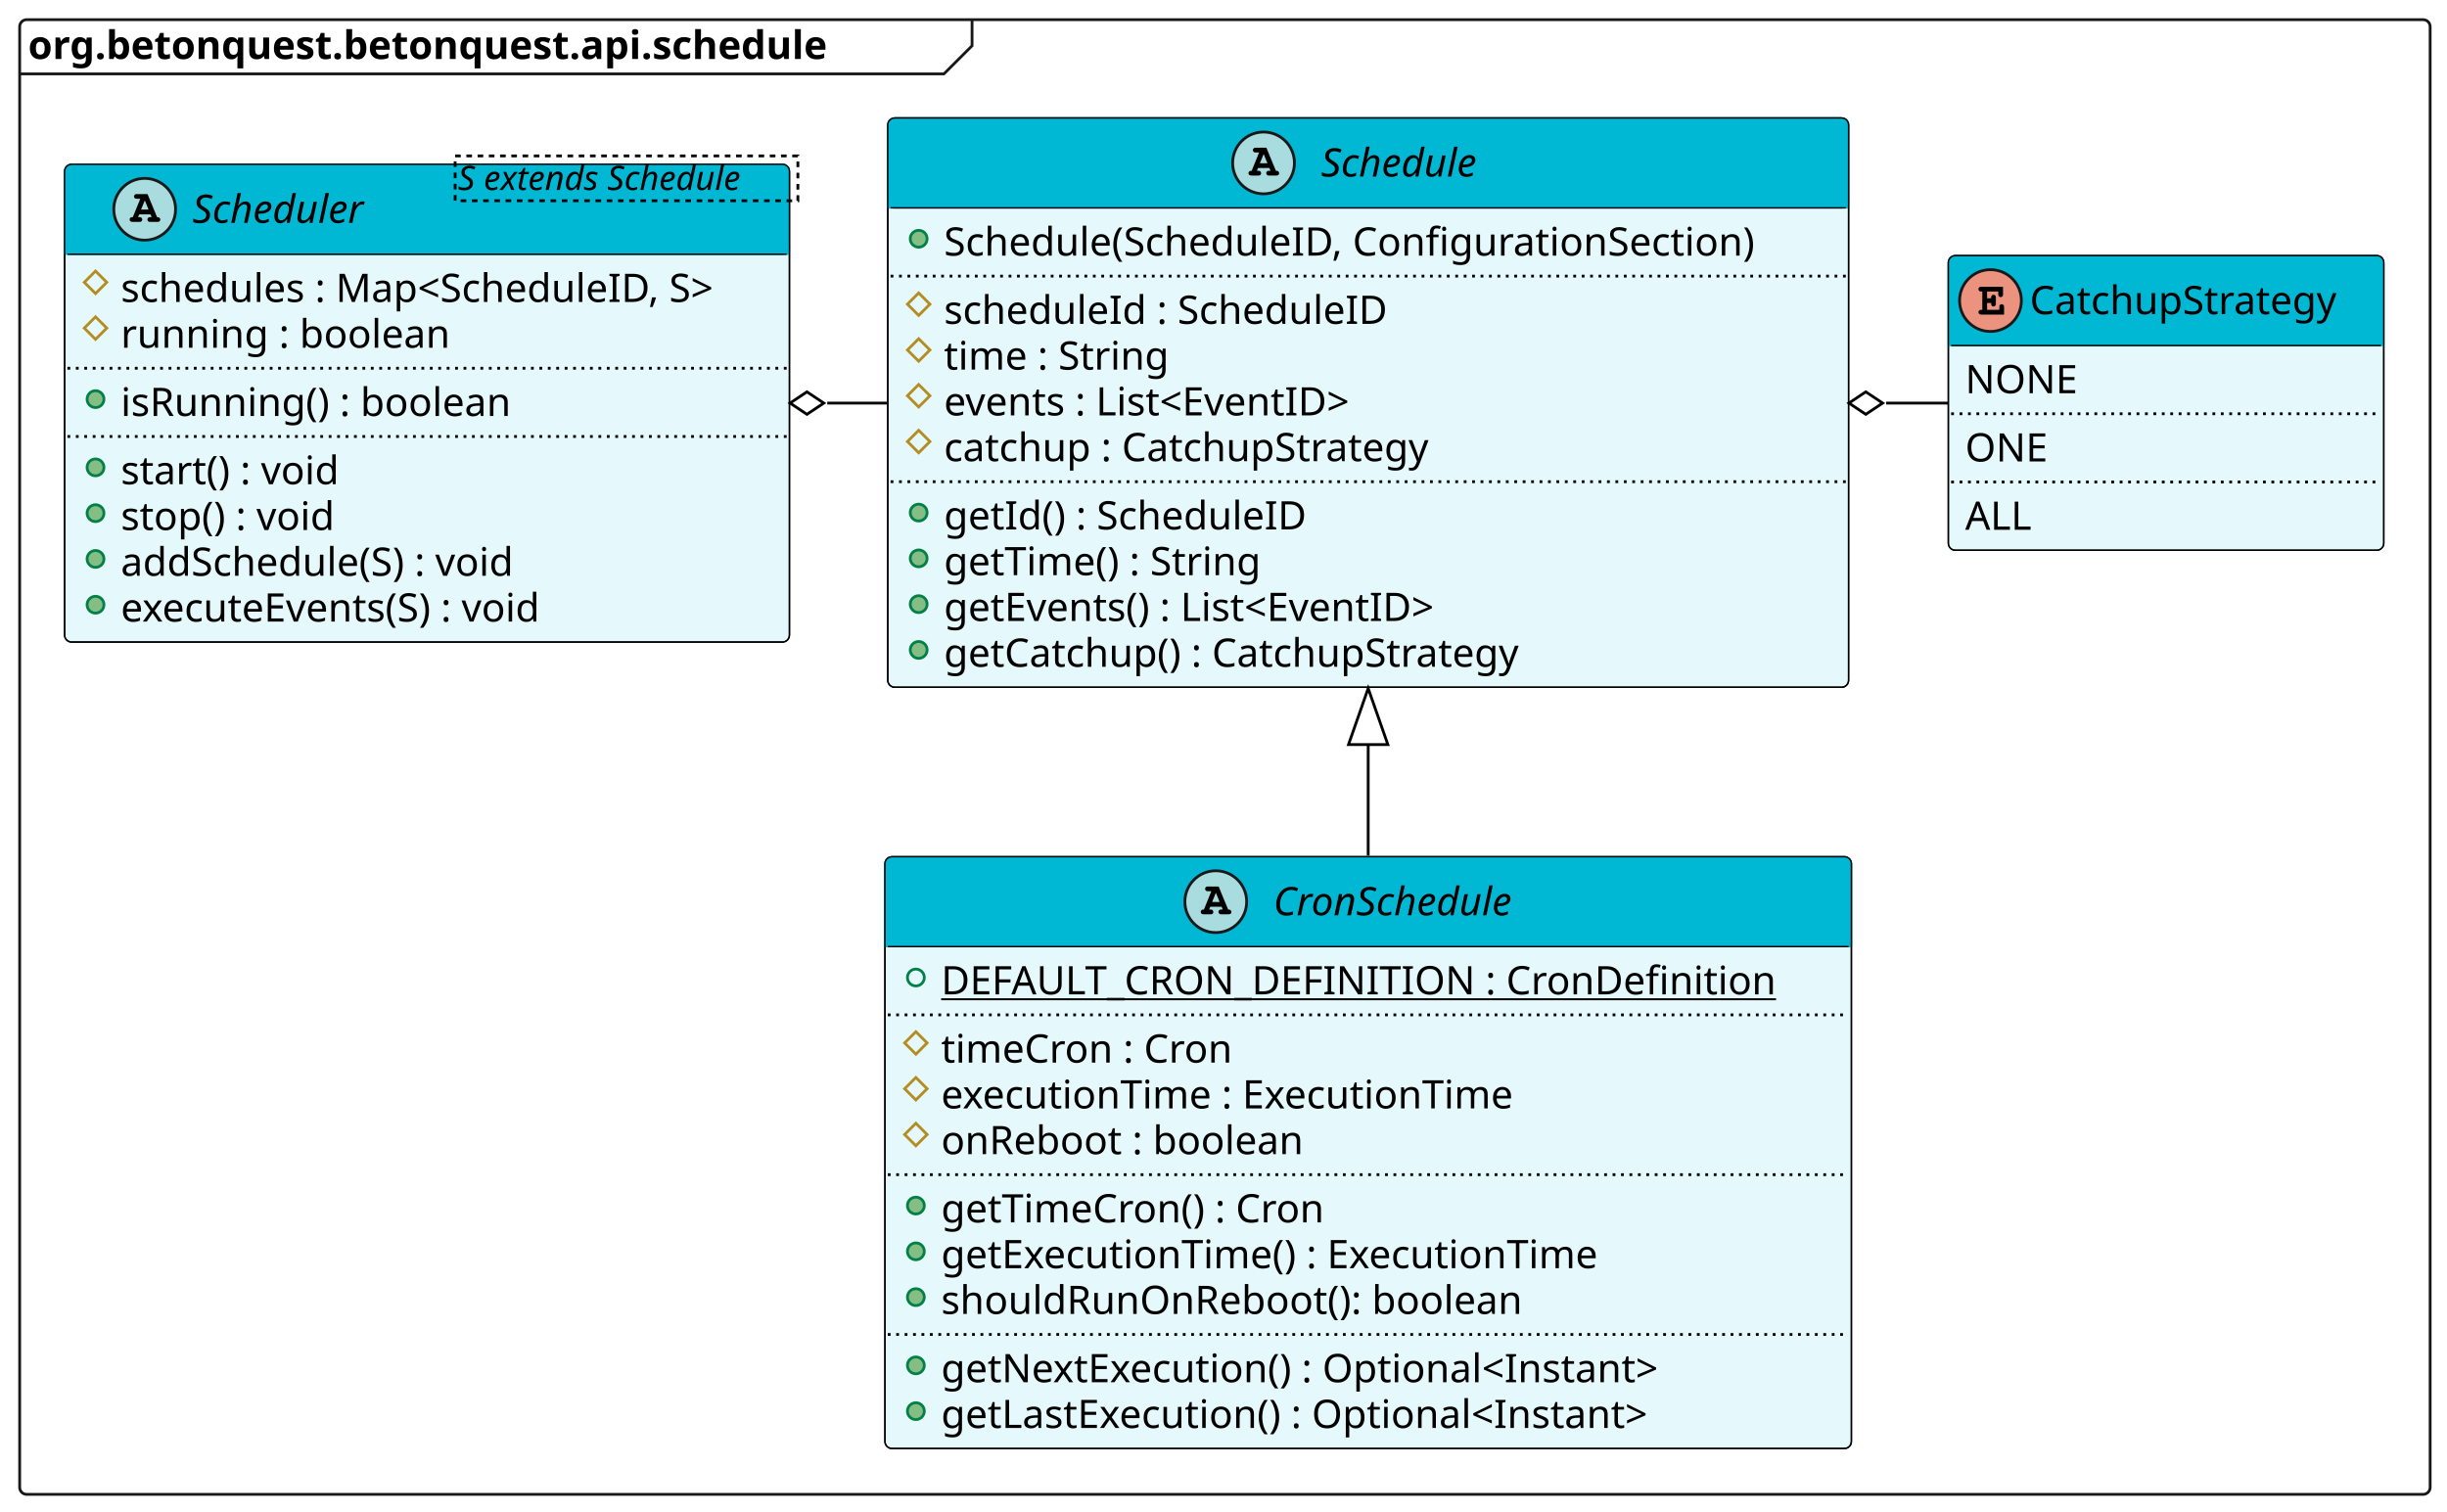
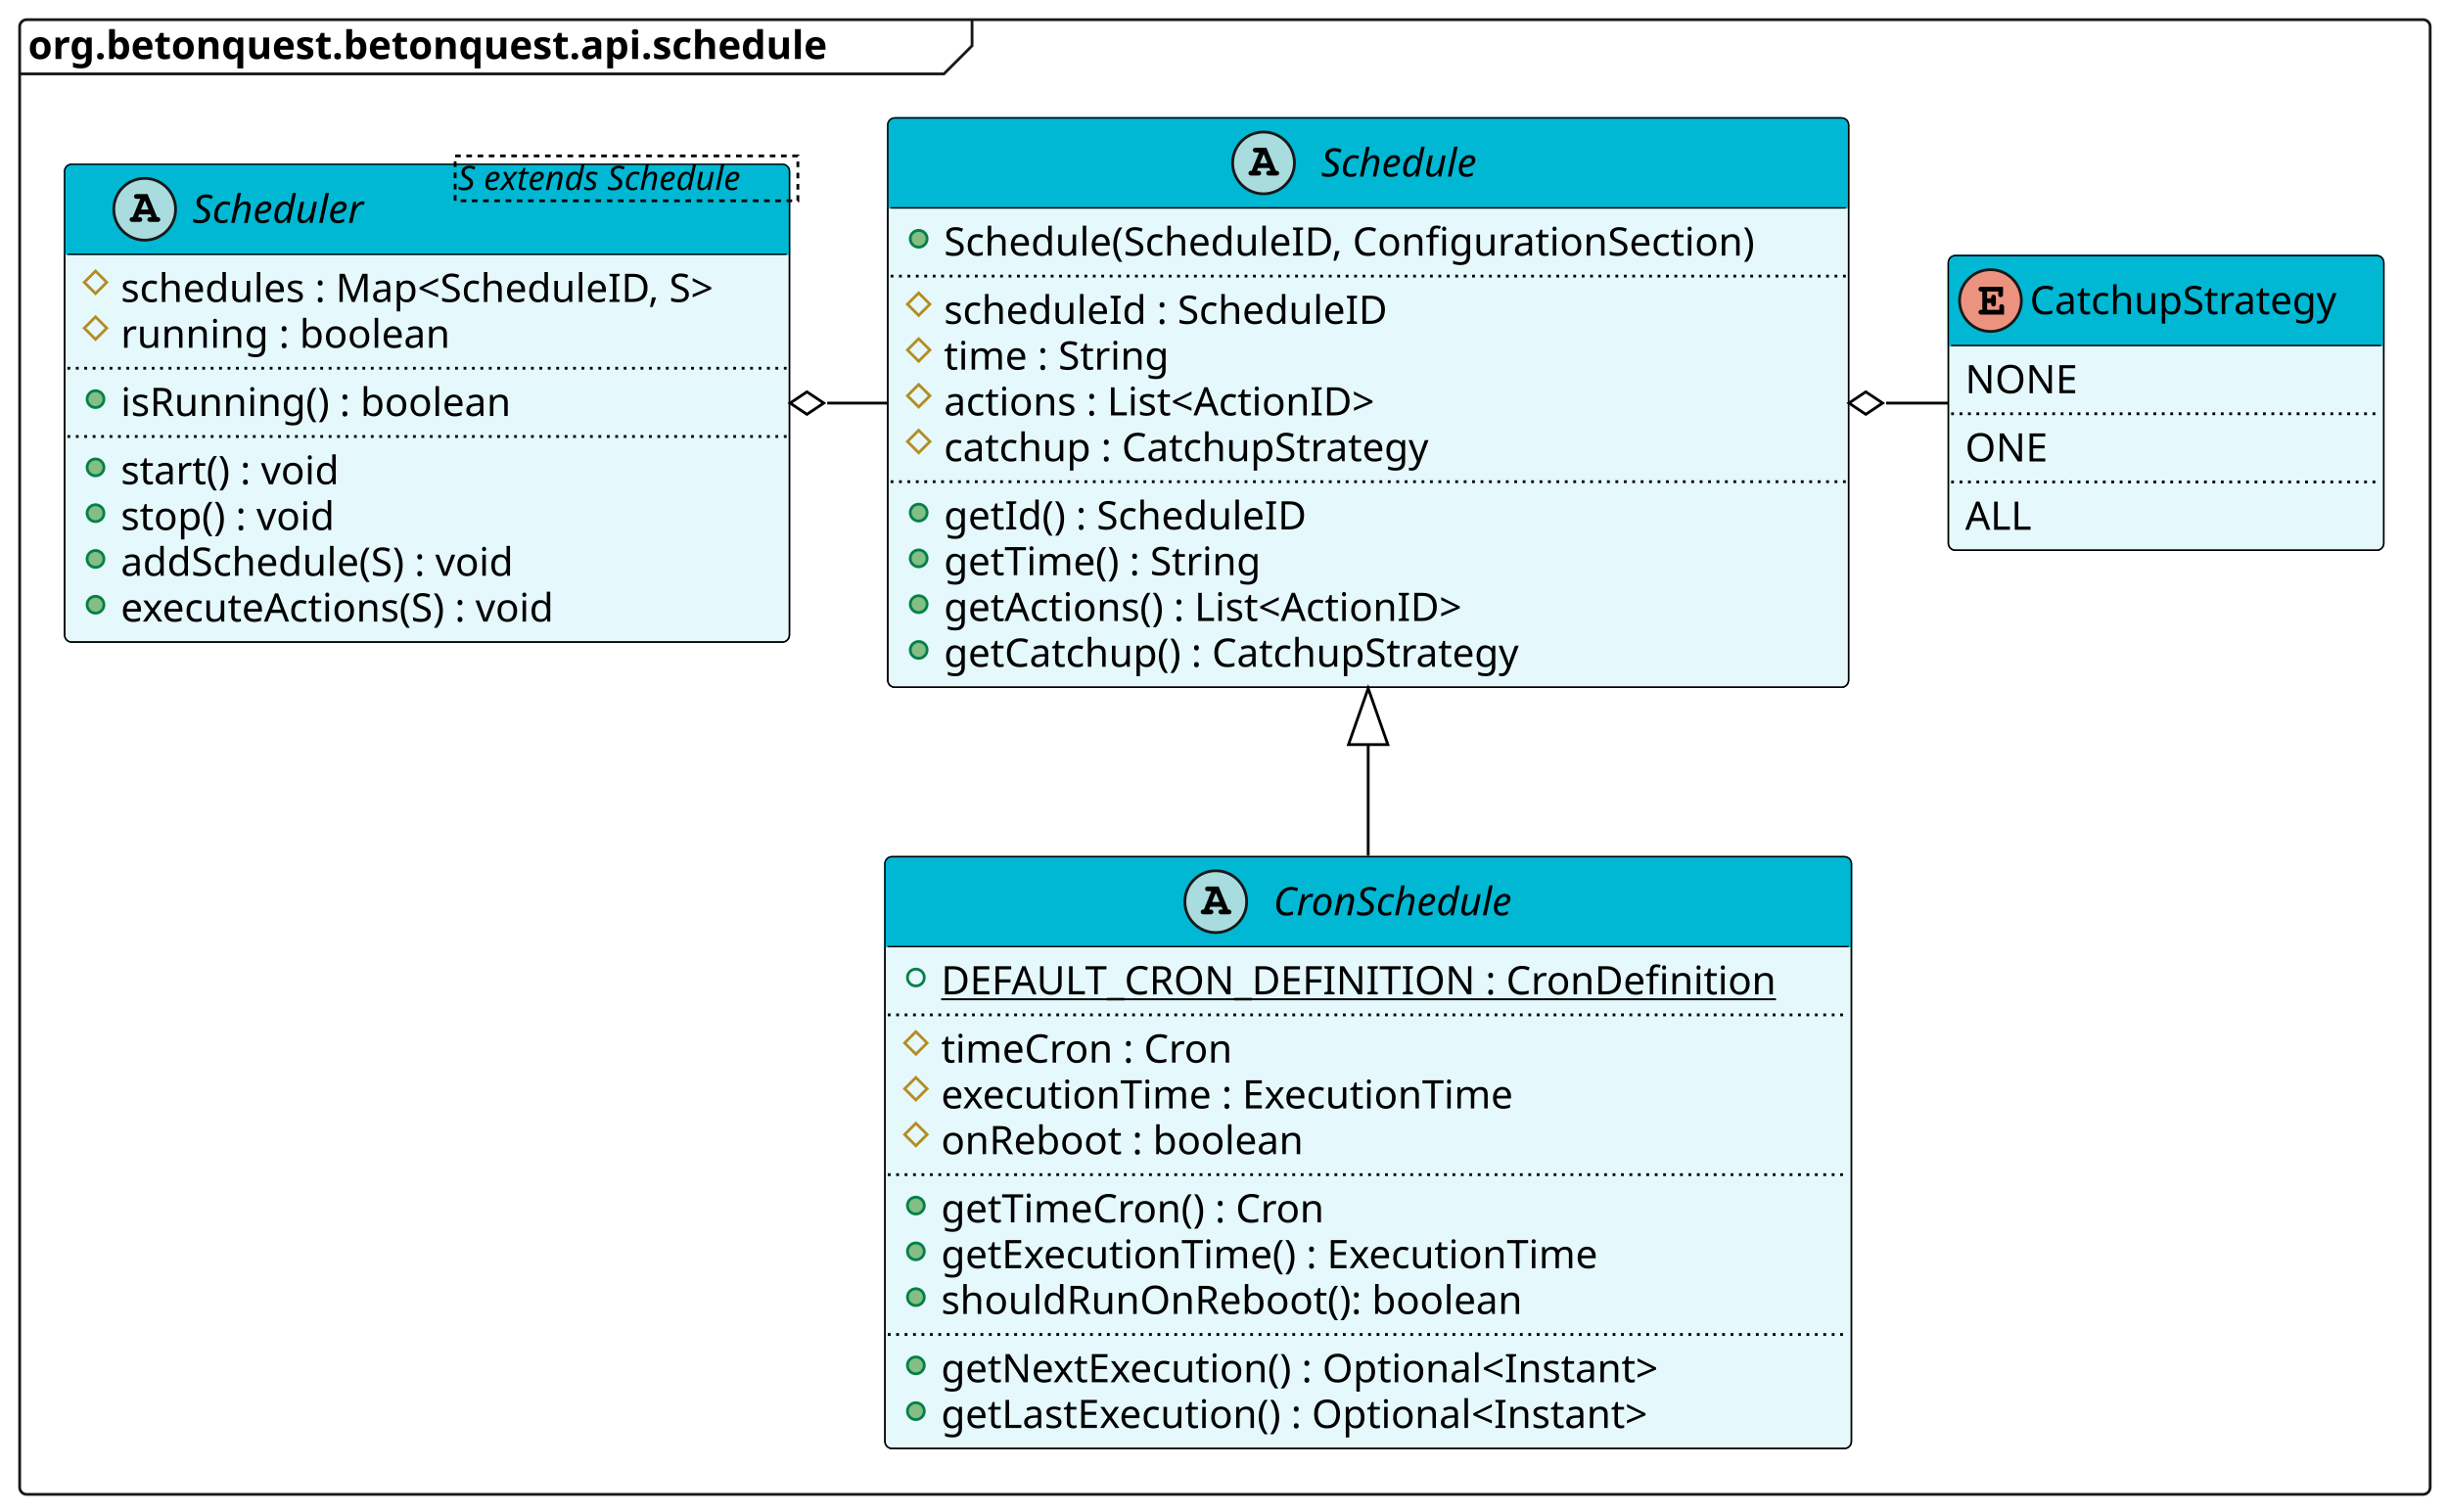
<svg xmlns="http://www.w3.org/2000/svg" contentStyleType="text/css" height="538px" preserveAspectRatio="none" style="width:871px;height:538px;background:#00000000;" version="1.1" viewBox="0 0 871 538" width="871px" zoomAndPan="magnify">
  <defs />
  <g>
    <g id="cluster_org.betonquest.betonquest.api.schedule">
      <rect height="525" rx="2.5" ry="2.5" style="stroke:#181818;stroke-width:1.0;fill:none;" width="858" x="7" y="7" />
      <path d="M346,7 L346,16.297 L336,26.297 L7,26.297 " fill="none" style="stroke:#181818;stroke-width:1.0;" />
-       <text fill="#000000" font-family="sans-serif" font-size="14" font-weight="bold" lengthAdjust="spacing" textLength="329" x="10" y="20.995">org.betonquest.betonquest.api.schedule</text>
+       <text fill="#000000" font-family="sans-serif" font-size="14" font-weight="bold" lengthAdjust="spacing" textLength="329" x="10" y="20.995">org.betonquest.betonquest.api.schedule
+       </text>
    </g>
    <g id="elem_Schedule">
      <rect codeLine="16" fill="#E5F8FB" height="202.672" id="Schedule" rx="2.5" ry="2.5" style="stroke:#000000;stroke-width:0.5;" width="342" x="316" y="42" />
      <rect fill="#00B8D4" height="32" rx="2.5" ry="2.5" style="stroke:#00B8D4;stroke-width:0.5;" width="342" x="316" y="42" />
      <rect fill="#00B8D4" height="2.5" style="stroke:#00B8D4;stroke-width:0.5;" width="342" x="316" y="71.5" />
      <rect codeLine="16" fill="none" height="202.672" id="Schedule" rx="2.5" ry="2.5" style="stroke:#000000;stroke-width:0.5;" width="342" x="316" y="42" />
      <ellipse cx="449.75" cy="58" fill="#A9DCDF" rx="11" ry="11" style="stroke:#181818;stroke-width:1.0;" />
      <path d="M451.828,59.812 L452.219,60.797 L451.828,60.797 C451.375,60.797 451.266,60.812 451.109,60.922 C450.859,61.078 450.703,61.359 450.703,61.656 C450.703,61.922 450.844,62.172 451.062,62.328 C451.203,62.453 451.406,62.5 451.828,62.5 L454.188,62.5 C454.547,62.5 454.766,62.469 454.906,62.375 C455.156,62.234 455.312,61.938 455.312,61.656 C455.312,61.375 455.172,61.125 454.953,60.969 C454.781,60.828 454.625,60.797 454.156,60.797 L450.766,52.594 L447.094,52.594 C446.641,52.594 446.516,52.609 446.359,52.703 C446.109,52.875 445.953,53.156 445.953,53.438 C445.953,53.719 446.094,53.969 446.312,54.141 C446.484,54.25 446.656,54.281 447.094,54.281 L448.172,54.281 L445.531,60.797 C445.109,60.797 444.953,60.812 444.797,60.922 C444.547,61.078 444.391,61.359 444.391,61.656 C444.391,62.219 444.766,62.5 445.516,62.5 L447.781,62.5 C448.141,62.5 448.359,62.469 448.484,62.375 C448.75,62.234 448.891,61.938 448.891,61.656 C448.891,61.375 448.766,61.125 448.547,60.953 C448.375,60.828 448.234,60.797 447.781,60.797 L447.391,60.797 L447.781,59.812 L451.828,59.812 Z M451.125,58.109 L448.453,58.109 L449.797,54.844 L451.125,58.109 Z " fill="#000000" />
-       <text fill="#000000" font-family="sans-serif" font-size="14" font-style="italic" lengthAdjust="spacing" textLength="66" x="470.25" y="62.847">Schedule</text>
+       <text fill="#000000" font-family="sans-serif" font-size="14" font-style="italic" lengthAdjust="spacing" textLength="66" x="470.25" y="62.847">Schedule
+       </text>
      <line style="stroke:#000000;stroke-width:0.5;" x1="317" x2="657" y1="74" y2="74" />
      <ellipse cx="327" cy="85" fill="#84BE84" rx="3" ry="3" style="stroke:#038048;stroke-width:1.0;" />
-       <text fill="#000000" font-family="sans-serif" font-size="14" lengthAdjust="spacing" textLength="316" x="336" y="90.995">Schedule(ScheduleID, ConfigurationSection)</text>
+       <text fill="#000000" font-family="sans-serif" font-size="14" lengthAdjust="spacing" textLength="316" x="336" y="90.995">Schedule(ScheduleID, ConfigurationSection)
+       </text>
      <line style="stroke:#000000;stroke-width:1.0;stroke-dasharray:1.0,2.0;" x1="317" x2="657" y1="98.297" y2="98.297" />
      <polygon fill="none" points="327,104.297,331,108.297,327,112.297,323,108.297" style="stroke:#B38D22;stroke-width:1.0;" />
-       <text fill="#000000" font-family="sans-serif" font-size="14" lengthAdjust="spacing" textLength="169" x="336" y="115.292">scheduleId : ScheduleID</text>
+       <text fill="#000000" font-family="sans-serif" font-size="14" lengthAdjust="spacing" textLength="169" x="336" y="115.292">scheduleId : ScheduleID
+       </text>
      <polygon fill="none" points="327,120.594,331,124.594,327,128.594,323,124.594" style="stroke:#B38D22;stroke-width:1.0;" />
-       <text fill="#000000" font-family="sans-serif" font-size="14" lengthAdjust="spacing" textLength="91" x="336" y="131.589">time : String</text>
+       <text fill="#000000" font-family="sans-serif" font-size="14" lengthAdjust="spacing" textLength="91" x="336" y="131.589">time : String
+       </text>
      <polygon fill="none" points="327,136.891,331,140.891,327,144.891,323,140.891" style="stroke:#B38D22;stroke-width:1.0;" />
-       <text fill="#000000" font-family="sans-serif" font-size="14" lengthAdjust="spacing" textLength="167" x="336" y="147.886">events : List&lt;EventID&gt;</text>
+       <text fill="#000000" font-family="sans-serif" font-size="14" lengthAdjust="spacing" textLength="167" x="336" y="147.886">actions : List&lt;ActionID&gt;
+       </text>
      <polygon fill="none" points="327,153.188,331,157.188,327,161.188,323,157.188" style="stroke:#B38D22;stroke-width:1.0;" />
-       <text fill="#000000" font-family="sans-serif" font-size="14" lengthAdjust="spacing" textLength="194" x="336" y="164.183">catchup : CatchupStrategy</text>
+       <text fill="#000000" font-family="sans-serif" font-size="14" lengthAdjust="spacing" textLength="194" x="336" y="164.183">catchup : CatchupStrategy
+       </text>
      <line style="stroke:#000000;stroke-width:1.0;stroke-dasharray:1.0,2.0;" x1="317" x2="657" y1="171.484" y2="171.484" />
      <ellipse cx="327" cy="182.484" fill="#84BE84" rx="3" ry="3" style="stroke:#038048;stroke-width:1.0;" />
-       <text fill="#000000" font-family="sans-serif" font-size="14" lengthAdjust="spacing" textLength="141" x="336" y="188.48">getId() : ScheduleID</text>
+       <text fill="#000000" font-family="sans-serif" font-size="14" lengthAdjust="spacing" textLength="141" x="336" y="188.48">getId() : ScheduleID
+       </text>
      <ellipse cx="327" cy="198.781" fill="#84BE84" rx="3" ry="3" style="stroke:#038048;stroke-width:1.0;" />
-       <text fill="#000000" font-family="sans-serif" font-size="14" lengthAdjust="spacing" textLength="128" x="336" y="204.776">getTime() : String</text>
+       <text fill="#000000" font-family="sans-serif" font-size="14" lengthAdjust="spacing" textLength="128" x="336" y="204.776">getTime() : String
+       </text>
      <ellipse cx="327" cy="215.078" fill="#84BE84" rx="3" ry="3" style="stroke:#038048;stroke-width:1.0;" />
-       <text fill="#000000" font-family="sans-serif" font-size="14" lengthAdjust="spacing" textLength="202" x="336" y="221.073">getEvents() : List&lt;EventID&gt;</text>
+       <text fill="#000000" font-family="sans-serif" font-size="14" lengthAdjust="spacing" textLength="202" x="336" y="221.073">getActions() : List&lt;ActionID&gt;
+       </text>
      <ellipse cx="327" cy="231.375" fill="#84BE84" rx="3" ry="3" style="stroke:#038048;stroke-width:1.0;" />
-       <text fill="#000000" font-family="sans-serif" font-size="14" lengthAdjust="spacing" textLength="231" x="336" y="237.37">getCatchup() : CatchupStrategy</text>
+       <text fill="#000000" font-family="sans-serif" font-size="14" lengthAdjust="spacing" textLength="231" x="336" y="237.37">getCatchup() : CatchupStrategy
+       </text>
    </g>
    <g id="elem_CatchupStrategy">
      <rect codeLine="30" fill="#E5F8FB" height="104.891" id="CatchupStrategy" rx="2.5" ry="2.5" style="stroke:#000000;stroke-width:0.5;" width="155" x="693.5" y="91" />
      <rect fill="#00B8D4" height="32" rx="2.5" ry="2.5" style="stroke:#00B8D4;stroke-width:0.5;" width="155" x="693.5" y="91" />
      <rect fill="#00B8D4" height="2.5" style="stroke:#00B8D4;stroke-width:0.5;" width="155" x="693.5" y="120.5" />
      <rect codeLine="30" fill="none" height="104.891" id="CatchupStrategy" rx="2.5" ry="2.5" style="stroke:#000000;stroke-width:0.5;" width="155" x="693.5" y="91" />
      <ellipse cx="708.5" cy="107" fill="#EB937F" rx="11" ry="11" style="stroke:#181818;stroke-width:1.0;" />
      <path d="M707.297,107.875 L708.75,107.875 L708.75,107.984 C708.75,108.391 708.781,108.547 708.859,108.703 C709.016,108.953 709.297,109.109 709.594,109.109 C709.844,109.109 710.109,108.969 710.266,108.75 C710.391,108.594 710.422,108.438 710.422,107.984 L710.422,106.062 C710.422,105.906 710.422,105.859 710.406,105.703 C710.344,105.234 710.031,104.922 709.578,104.922 C709.328,104.922 709.062,105.062 708.891,105.281 C708.781,105.453 708.75,105.609 708.75,106.062 L708.75,106.188 L707.297,106.188 L707.297,103.781 L711.281,103.781 L711.281,104.641 C711.281,105.047 711.312,105.219 711.391,105.375 C711.562,105.625 711.844,105.781 712.125,105.781 C712.391,105.781 712.656,105.641 712.828,105.422 C712.938,105.25 712.969,105.109 712.969,104.641 L712.969,102.094 L705.344,102.094 C704.906,102.094 704.781,102.109 704.625,102.203 C704.375,102.359 704.219,102.656 704.219,102.938 C704.219,103.219 704.359,103.469 704.578,103.641 C704.734,103.75 704.922,103.781 705.344,103.781 L705.594,103.781 L705.594,110.297 L705.344,110.297 C704.938,110.297 704.781,110.312 704.625,110.422 C704.375,110.594 704.219,110.859 704.219,111.156 C704.219,111.422 704.359,111.672 704.578,111.828 C704.719,111.953 704.953,112 705.344,112 L713.344,112 L713.344,109.422 C713.344,108.984 713.312,108.844 713.234,108.688 C713.062,108.438 712.781,108.281 712.5,108.281 C712.234,108.281 711.969,108.391 711.797,108.641 C711.688,108.797 711.656,108.938 711.656,109.422 L711.656,110.297 L707.297,110.297 L707.297,107.875 Z " fill="#000000" />
-       <text fill="#000000" font-family="sans-serif" font-size="14" lengthAdjust="spacing" textLength="123" x="722.5" y="111.847">CatchupStrategy</text>
+       <text fill="#000000" font-family="sans-serif" font-size="14" lengthAdjust="spacing" textLength="123" x="722.5" y="111.847">CatchupStrategy
+       </text>
      <line style="stroke:#000000;stroke-width:0.5;" x1="694.5" x2="847.5" y1="123" y2="123" />
-       <text fill="#000000" font-family="sans-serif" font-size="14" lengthAdjust="spacing" textLength="40" x="699.5" y="139.995">NONE</text>
+       <text fill="#000000" font-family="sans-serif" font-size="14" lengthAdjust="spacing" textLength="40" x="699.5" y="139.995">NONE
+       </text>
      <line style="stroke:#000000;stroke-width:1.0;stroke-dasharray:1.0,2.0;" x1="694.5" x2="847.5" y1="147.297" y2="147.297" />
-       <text fill="#000000" font-family="sans-serif" font-size="14" lengthAdjust="spacing" textLength="30" x="699.5" y="164.292">ONE</text>
+       <text fill="#000000" font-family="sans-serif" font-size="14" lengthAdjust="spacing" textLength="30" x="699.5" y="164.292">ONE
+       </text>
      <line style="stroke:#000000;stroke-width:1.0;stroke-dasharray:1.0,2.0;" x1="694.5" x2="847.5" y1="171.594" y2="171.594" />
-       <text fill="#000000" font-family="sans-serif" font-size="14" lengthAdjust="spacing" textLength="26" x="699.5" y="188.589">ALL</text>
+       <text fill="#000000" font-family="sans-serif" font-size="14" lengthAdjust="spacing" textLength="26" x="699.5" y="188.589">ALL
+       </text>
    </g>
    <g id="elem_CronSchedule">
      <rect codeLine="38" fill="#E5F8FB" height="210.672" id="CronSchedule" rx="2.5" ry="2.5" style="stroke:#000000;stroke-width:0.5;" width="344" x="315" y="305" />
      <rect fill="#00B8D4" height="32" rx="2.5" ry="2.5" style="stroke:#00B8D4;stroke-width:0.5;" width="344" x="315" y="305" />
      <rect fill="#00B8D4" height="2.5" style="stroke:#00B8D4;stroke-width:0.5;" width="344" x="315" y="334.5" />
      <rect codeLine="38" fill="none" height="210.672" id="CronSchedule" rx="2.5" ry="2.5" style="stroke:#000000;stroke-width:0.5;" width="344" x="315" y="305" />
      <ellipse cx="432.75" cy="321" fill="#A9DCDF" rx="11" ry="11" style="stroke:#181818;stroke-width:1.0;" />
      <path d="M434.828,322.812 L435.219,323.797 L434.828,323.797 C434.375,323.797 434.266,323.812 434.109,323.922 C433.859,324.078 433.703,324.359 433.703,324.656 C433.703,324.922 433.844,325.172 434.062,325.328 C434.203,325.453 434.406,325.5 434.828,325.5 L437.188,325.5 C437.547,325.5 437.766,325.469 437.906,325.375 C438.156,325.234 438.312,324.938 438.312,324.656 C438.312,324.375 438.172,324.125 437.953,323.969 C437.781,323.828 437.625,323.797 437.156,323.797 L433.766,315.594 L430.094,315.594 C429.641,315.594 429.516,315.609 429.359,315.703 C429.109,315.875 428.953,316.156 428.953,316.438 C428.953,316.719 429.094,316.969 429.312,317.141 C429.484,317.25 429.656,317.281 430.094,317.281 L431.172,317.281 L428.531,323.797 C428.109,323.797 427.953,323.812 427.797,323.922 C427.547,324.078 427.391,324.359 427.391,324.656 C427.391,325.219 427.766,325.5 428.516,325.5 L430.781,325.5 C431.141,325.5 431.359,325.469 431.484,325.375 C431.75,325.234 431.891,324.938 431.891,324.656 C431.891,324.375 431.766,324.125 431.547,323.953 C431.375,323.828 431.234,323.797 430.781,323.797 L430.391,323.797 L430.781,322.812 L434.828,322.812 Z M434.125,321.109 L431.453,321.109 L432.797,317.844 L434.125,321.109 Z " fill="#000000" />
-       <text fill="#000000" font-family="sans-serif" font-size="14" font-style="italic" lengthAdjust="spacing" textLength="100" x="453.25" y="325.847">CronSchedule</text>
+       <text fill="#000000" font-family="sans-serif" font-size="14" font-style="italic" lengthAdjust="spacing" textLength="100" x="453.25" y="325.847">CronSchedule
+       </text>
      <line style="stroke:#000000;stroke-width:0.5;" x1="316" x2="658" y1="337" y2="337" />
      <ellipse cx="326" cy="348" fill="none" rx="3" ry="3" style="stroke:#038048;stroke-width:1.0;" />
-       <text fill="#000000" font-family="sans-serif" font-size="14" lengthAdjust="spacing" text-decoration="underline" textLength="318" x="335" y="353.995">DEFAULT_CRON_DEFINITION : CronDefinition</text>
+       <text fill="#000000" font-family="sans-serif" font-size="14" lengthAdjust="spacing" text-decoration="underline" textLength="318" x="335" y="353.995">DEFAULT_CRON_DEFINITION : CronDefinition
+       </text>
      <line style="stroke:#000000;stroke-width:1.0;stroke-dasharray:1.0,2.0;" x1="316" x2="658" y1="361.297" y2="361.297" />
      <polygon fill="none" points="326,367.297,330,371.297,326,375.297,322,371.297" style="stroke:#B38D22;stroke-width:1.0;" />
-       <text fill="#000000" font-family="sans-serif" font-size="14" lengthAdjust="spacing" textLength="115" x="335" y="378.292">timeCron : Cron</text>
+       <text fill="#000000" font-family="sans-serif" font-size="14" lengthAdjust="spacing" textLength="115" x="335" y="378.292">timeCron : Cron
+       </text>
      <polygon fill="none" points="326,383.594,330,387.594,326,391.594,322,387.594" style="stroke:#B38D22;stroke-width:1.0;" />
-       <text fill="#000000" font-family="sans-serif" font-size="14" lengthAdjust="spacing" textLength="227" x="335" y="394.589">executionTime : ExecutionTime</text>
+       <text fill="#000000" font-family="sans-serif" font-size="14" lengthAdjust="spacing" textLength="227" x="335" y="394.589">executionTime : ExecutionTime
+       </text>
      <polygon fill="none" points="326,399.891,330,403.891,326,407.891,322,403.891" style="stroke:#B38D22;stroke-width:1.0;" />
-       <text fill="#000000" font-family="sans-serif" font-size="14" lengthAdjust="spacing" textLength="143" x="335" y="410.886">onReboot : boolean</text>
+       <text fill="#000000" font-family="sans-serif" font-size="14" lengthAdjust="spacing" textLength="143" x="335" y="410.886">onReboot : boolean
+       </text>
      <line style="stroke:#000000;stroke-width:1.0;stroke-dasharray:1.0,2.0;" x1="316" x2="658" y1="418.188" y2="418.188" />
      <ellipse cx="326" cy="429.188" fill="#84BE84" rx="3" ry="3" style="stroke:#038048;stroke-width:1.0;" />
-       <text fill="#000000" font-family="sans-serif" font-size="14" lengthAdjust="spacing" textLength="152" x="335" y="435.183">getTimeCron() : Cron</text>
+       <text fill="#000000" font-family="sans-serif" font-size="14" lengthAdjust="spacing" textLength="152" x="335" y="435.183">getTimeCron() : Cron
+       </text>
      <ellipse cx="326" cy="445.484" fill="#84BE84" rx="3" ry="3" style="stroke:#038048;stroke-width:1.0;" />
-       <text fill="#000000" font-family="sans-serif" font-size="14" lengthAdjust="spacing" textLength="262" x="335" y="451.479">getExecutionTime() : ExecutionTime</text>
+       <text fill="#000000" font-family="sans-serif" font-size="14" lengthAdjust="spacing" textLength="262" x="335" y="451.479">getExecutionTime() : ExecutionTime
+       </text>
      <ellipse cx="326" cy="461.781" fill="#84BE84" rx="3" ry="3" style="stroke:#038048;stroke-width:1.0;" />
-       <text fill="#000000" font-family="sans-serif" font-size="14" lengthAdjust="spacing" textLength="224" x="335" y="467.776">shouldRunOnReboot(): boolean</text>
+       <text fill="#000000" font-family="sans-serif" font-size="14" lengthAdjust="spacing" textLength="224" x="335" y="467.776">shouldRunOnReboot(): boolean
+       </text>
      <line style="stroke:#000000;stroke-width:1.0;stroke-dasharray:1.0,2.0;" x1="316" x2="658" y1="475.078" y2="475.078" />
      <ellipse cx="326" cy="486.078" fill="#84BE84" rx="3" ry="3" style="stroke:#038048;stroke-width:1.0;" />
-       <text fill="#000000" font-family="sans-serif" font-size="14" lengthAdjust="spacing" textLength="288" x="335" y="492.073">getNextExecution() : Optional&lt;Instant&gt;</text>
+       <text fill="#000000" font-family="sans-serif" font-size="14" lengthAdjust="spacing" textLength="288" x="335" y="492.073">getNextExecution() : Optional&lt;Instant&gt;
+       </text>
      <ellipse cx="326" cy="502.375" fill="#84BE84" rx="3" ry="3" style="stroke:#038048;stroke-width:1.0;" />
-       <text fill="#000000" font-family="sans-serif" font-size="14" lengthAdjust="spacing" textLength="284" x="335" y="508.37">getLastExecution() : Optional&lt;Instant&gt;</text>
+       <text fill="#000000" font-family="sans-serif" font-size="14" lengthAdjust="spacing" textLength="284" x="335" y="508.37">getLastExecution() : Optional&lt;Instant&gt;
+       </text>
    </g>
    <g id="elem_Scheduler">
      <rect codeLine="53" fill="#E5F8FB" height="170.078" id="Scheduler" rx="2.5" ry="2.5" style="stroke:#000000;stroke-width:0.5;" width="258" x="23" y="58.5" />
      <rect fill="#00B8D4" height="32" rx="2.5" ry="2.5" style="stroke:#00B8D4;stroke-width:0.5;" width="258" x="23" y="58.5" />
      <rect fill="#00B8D4" height="2.5" style="stroke:#00B8D4;stroke-width:0.5;" width="258" x="23" y="88" />
      <rect codeLine="53" fill="none" height="170.078" id="Scheduler" rx="2.5" ry="2.5" style="stroke:#000000;stroke-width:0.5;" width="258" x="23" y="58.5" />
      <ellipse cx="51.5" cy="74.5" fill="#A9DCDF" rx="11" ry="11" style="stroke:#181818;stroke-width:1.0;" />
      <path d="M53.578,76.312 L53.969,77.297 L53.578,77.297 C53.125,77.297 53.016,77.312 52.859,77.422 C52.609,77.578 52.453,77.859 52.453,78.156 C52.453,78.422 52.594,78.672 52.812,78.828 C52.953,78.953 53.156,79 53.578,79 L55.938,79 C56.297,79 56.516,78.969 56.656,78.875 C56.906,78.734 57.062,78.438 57.062,78.156 C57.062,77.875 56.922,77.625 56.703,77.469 C56.531,77.328 56.375,77.297 55.906,77.297 L52.516,69.094 L48.844,69.094 C48.391,69.094 48.266,69.109 48.109,69.203 C47.859,69.375 47.703,69.656 47.703,69.938 C47.703,70.219 47.844,70.469 48.062,70.641 C48.234,70.75 48.406,70.781 48.844,70.781 L49.922,70.781 L47.281,77.297 C46.859,77.297 46.703,77.312 46.547,77.422 C46.297,77.578 46.141,77.859 46.141,78.156 C46.141,78.719 46.516,79 47.266,79 L49.531,79 C49.891,79 50.109,78.969 50.234,78.875 C50.5,78.734 50.641,78.438 50.641,78.156 C50.641,77.875 50.516,77.625 50.297,77.453 C50.125,77.328 49.984,77.297 49.531,77.297 L49.141,77.297 L49.531,76.312 L53.578,76.312 Z M52.875,74.609 L50.203,74.609 L51.547,71.344 L52.875,74.609 Z " fill="#000000" />
-       <text fill="#000000" font-family="sans-serif" font-size="14" font-style="italic" lengthAdjust="spacing" textLength="72" x="68.5" y="79.347">Scheduler</text>
+       <text fill="#000000" font-family="sans-serif" font-size="14" font-style="italic" lengthAdjust="spacing" textLength="72" x="68.5" y="79.347">Scheduler
+       </text>
      <rect height="15.969" style="stroke:#000000;stroke-width:1.0;fill:none;stroke-dasharray:2.0,2.0;" width="122" x="162" y="55.5" />
-       <text fill="#000000" font-family="sans-serif" font-size="12" font-style="italic" lengthAdjust="spacing" textLength="120" x="163" y="67.639">S extends Schedule</text>
+       <text fill="#000000" font-family="sans-serif" font-size="12" font-style="italic" lengthAdjust="spacing" textLength="120" x="163" y="67.639">S extends Schedule
+       </text>
      <line style="stroke:#000000;stroke-width:0.5;" x1="24" x2="280" y1="90.5" y2="90.5" />
      <polygon fill="none" points="34,96.5,38,100.5,34,104.5,30,100.5" style="stroke:#B38D22;stroke-width:1.0;" />
-       <text fill="#000000" font-family="sans-serif" font-size="14" lengthAdjust="spacing" textLength="232" x="43" y="107.495">schedules : Map&lt;ScheduleID, S&gt;</text>
+       <text fill="#000000" font-family="sans-serif" font-size="14" lengthAdjust="spacing" textLength="232" x="43" y="107.495">schedules : Map&lt;ScheduleID, S&gt;
+       </text>
      <polygon fill="none" points="34,112.797,38,116.797,34,120.797,30,116.797" style="stroke:#B38D22;stroke-width:1.0;" />
-       <text fill="#000000" font-family="sans-serif" font-size="14" lengthAdjust="spacing" textLength="125" x="43" y="123.792">running : boolean</text>
+       <text fill="#000000" font-family="sans-serif" font-size="14" lengthAdjust="spacing" textLength="125" x="43" y="123.792">running : boolean
+       </text>
      <line style="stroke:#000000;stroke-width:1.0;stroke-dasharray:1.0,2.0;" x1="24" x2="280" y1="131.094" y2="131.094" />
      <ellipse cx="34" cy="142.094" fill="#84BE84" rx="3" ry="3" style="stroke:#038048;stroke-width:1.0;" />
-       <text fill="#000000" font-family="sans-serif" font-size="14" lengthAdjust="spacing" textLength="150" x="43" y="148.089">isRunning() : boolean</text>
+       <text fill="#000000" font-family="sans-serif" font-size="14" lengthAdjust="spacing" textLength="150" x="43" y="148.089">isRunning() : boolean
+       </text>
      <line style="stroke:#000000;stroke-width:1.0;stroke-dasharray:1.0,2.0;" x1="24" x2="280" y1="155.391" y2="155.391" />
      <ellipse cx="34" cy="166.391" fill="#84BE84" rx="3" ry="3" style="stroke:#038048;stroke-width:1.0;" />
-       <text fill="#000000" font-family="sans-serif" font-size="14" lengthAdjust="spacing" textLength="88" x="43" y="172.386">start() : void</text>
+       <text fill="#000000" font-family="sans-serif" font-size="14" lengthAdjust="spacing" textLength="88" x="43" y="172.386">start() : void
+       </text>
      <ellipse cx="34" cy="182.688" fill="#84BE84" rx="3" ry="3" style="stroke:#038048;stroke-width:1.0;" />
-       <text fill="#000000" font-family="sans-serif" font-size="14" lengthAdjust="spacing" textLength="86" x="43" y="188.683">stop() : void</text>
+       <text fill="#000000" font-family="sans-serif" font-size="14" lengthAdjust="spacing" textLength="86" x="43" y="188.683">stop() : void
+       </text>
      <ellipse cx="34" cy="198.984" fill="#84BE84" rx="3" ry="3" style="stroke:#038048;stroke-width:1.0;" />
-       <text fill="#000000" font-family="sans-serif" font-size="14" lengthAdjust="spacing" textLength="153" x="43" y="204.98">addSchedule(S) : void</text>
+       <text fill="#000000" font-family="sans-serif" font-size="14" lengthAdjust="spacing" textLength="153" x="43" y="204.98">addSchedule(S) : void
+       </text>
      <ellipse cx="34" cy="215.281" fill="#84BE84" rx="3" ry="3" style="stroke:#038048;stroke-width:1.0;" />
-       <text fill="#000000" font-family="sans-serif" font-size="14" lengthAdjust="spacing" textLength="169" x="43" y="221.276">executeEvents(S) : void</text>
+       <text fill="#000000" font-family="sans-serif" font-size="14" lengthAdjust="spacing" textLength="169" x="43" y="221.276">executeActions(S) : void
+       </text>
    </g>
    <g id="link_Schedule_CronSchedule">
      <path d="M487,265.418 C487,278.498 487,291.73 487,304.598 " fill="none" id="Schedule-backto-CronSchedule" style="stroke:#000000;stroke-width:1.0;" />
      <polygon fill="none" points="480,265.063,487,245.063,494,265.063,480,265.063" style="stroke:#000000;stroke-width:1.0;" />
    </g>
    <g id="link_Schedule_CatchupStrategy">
      <path codeLine="65" d="M671.349,143.5 C678.698,143.5 686.047,143.5 693.396,143.5 " fill="none" id="Schedule-backto-CatchupStrategy" style="stroke:#000000;stroke-width:1.0;" />
      <polygon fill="none" points="658.121,143.5,664.121,147.5,670.121,143.5,664.121,139.5,658.121,143.5" style="stroke:#000000;stroke-width:1.0;" />
    </g>
    <g id="link_Scheduler_Schedule">
      <path codeLine="66" d="M294.455,143.5 C301.566,143.5 308.677,143.5 315.788,143.5 " fill="none" id="Scheduler-backto-Schedule" style="stroke:#000000;stroke-width:1.0;" />
      <polygon fill="none" points="281.224,143.5,287.224,147.5,293.224,143.5,287.224,139.5,281.224,143.5" style="stroke:#000000;stroke-width:1.0;" />
    </g>
  </g>
</svg>
